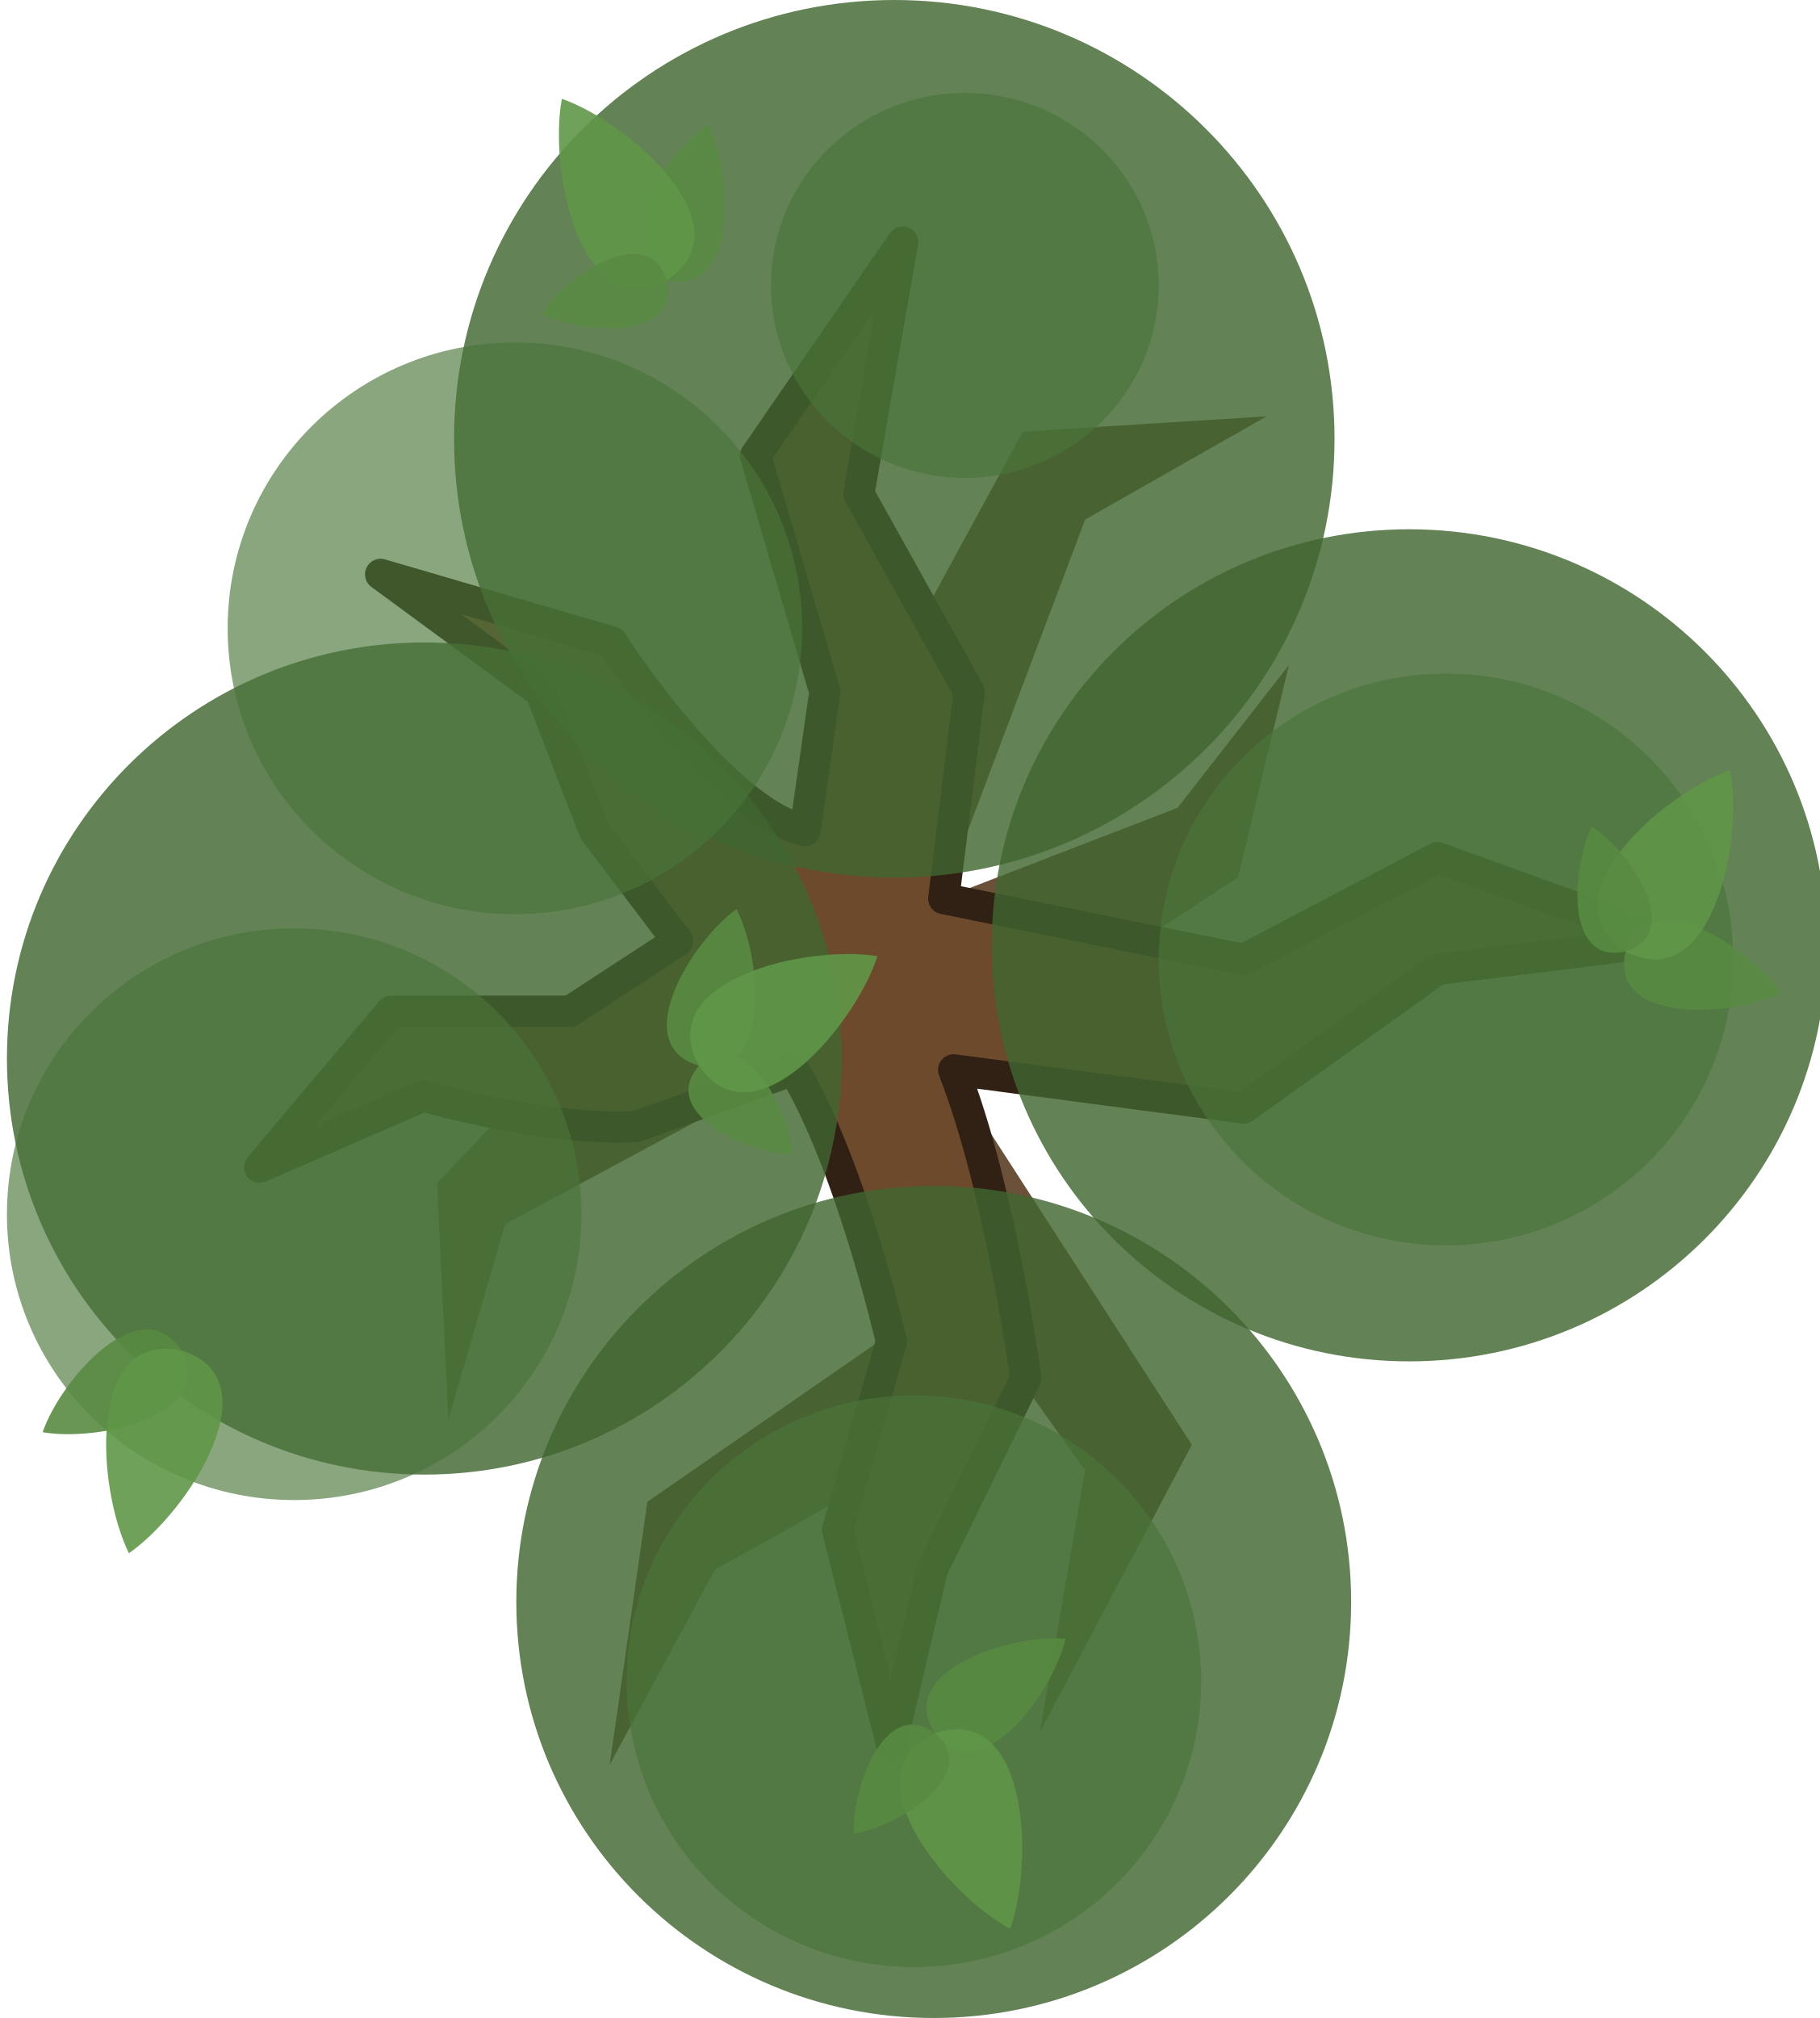
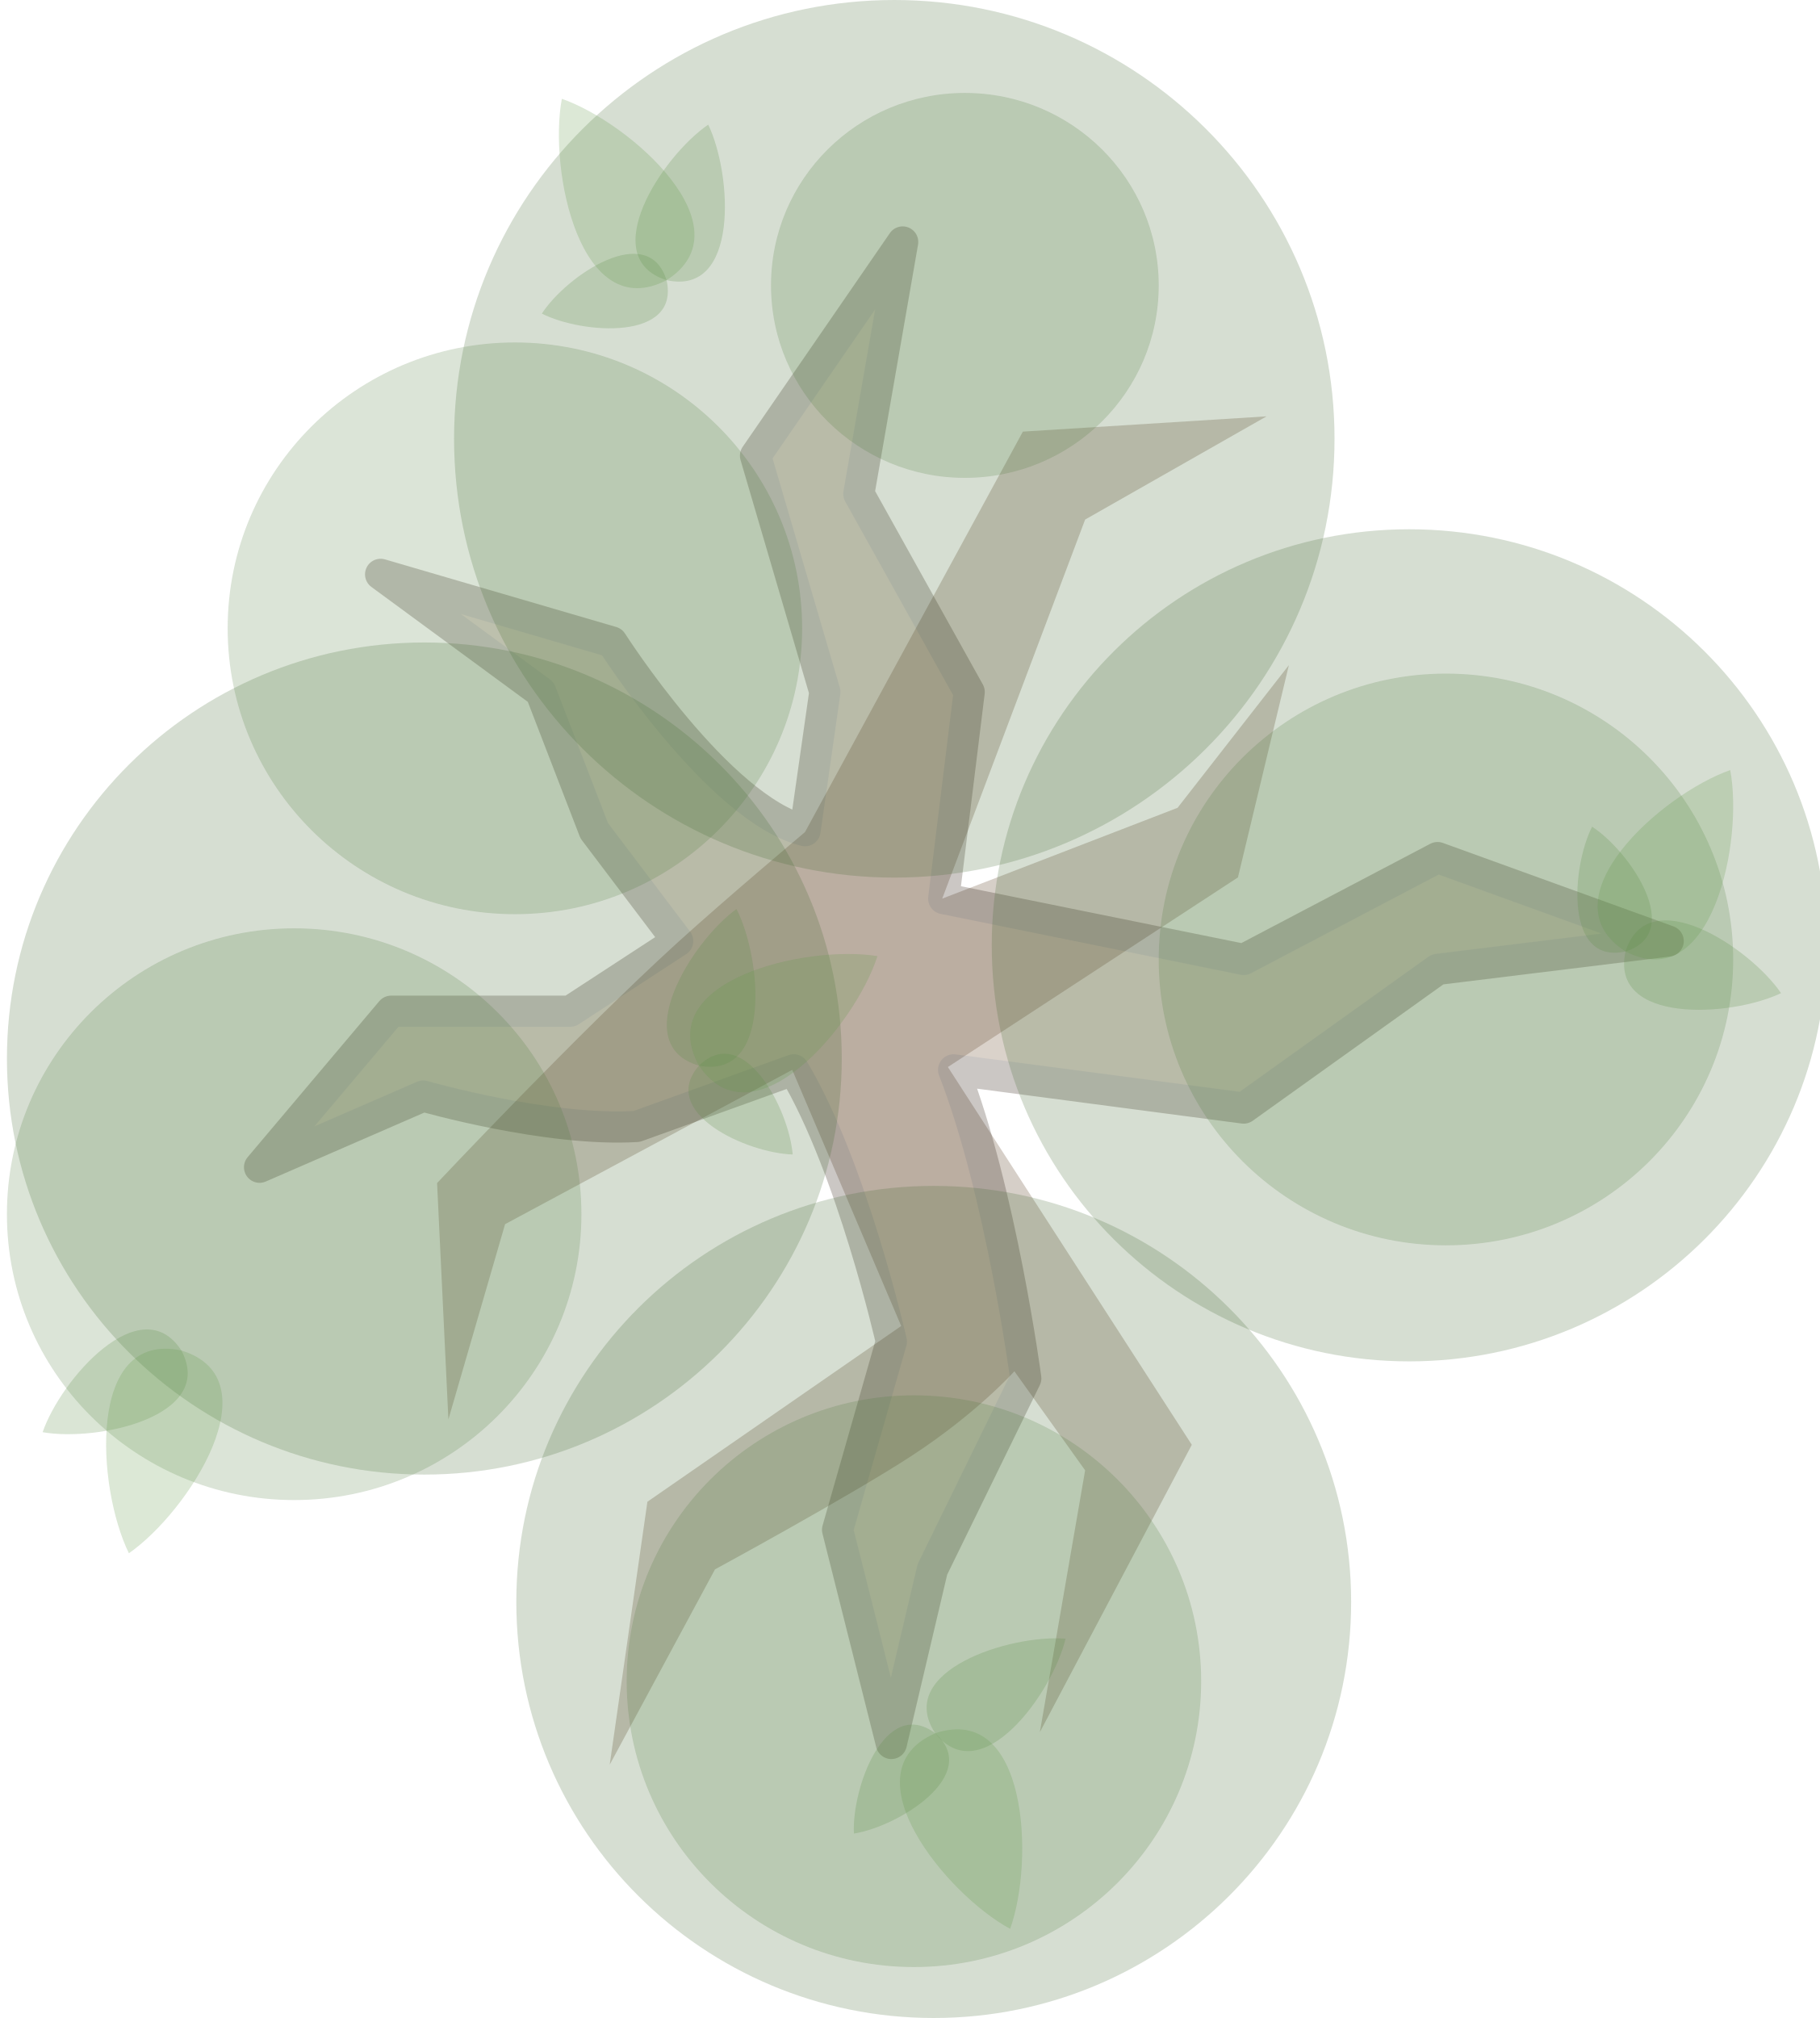
<svg xmlns="http://www.w3.org/2000/svg" width="525" height="582.155" viewBox="0 0 525 582.155" fill="none" version="1.1" id="svg52">
  <defs id="defs56" />
-   <path d="M 295.119,124.514 232.249,240.047 c 0,0 -22.692,19.072 -36.742,31.843 -28.364,25.78 -69.401,69.402 -69.401,69.402 l 3.266,68.176 16.352,-56.319 82.852,-44.517 31.434,73.892 -73.223,50.699 -10.876,75.855 30.381,-56.35 c 0,0 38.735,-21.027 56.576,-32.646 18.971,-12.356 29.802,-24.495 29.802,-24.495 l 20.411,28.576 -13.062,75.524 43.838,-82.891 -70.375,-108.981 83.69,-54.705 14.697,-61.237 -32.118,41.163 -67.901,26.197 41.232,-109.351 52.334,-29.771 z" fill="#5b3e24" id="path2" style="stroke-width:2.053;opacity:0.9" />
-   <path d="m 232.271,239.638 5.716,-40.008 -20.004,-68.176 42.458,-61.645 -12.656,72.667 31.843,57.154 -7.348,59.602 86.548,17.555 55.929,-29.393 66.544,24.086 -66.544,8.166 -55.929,40.008 -83.69,-11.024 c 13.598,34.902 20.819,88.997 20.819,88.997 l -26.944,55.114 -11.839,50.213 -15.514,-61.645 15.514,-54.297 c 0,0 -11.42,-50.426 -28.17,-78.382 l -45.314,16.331 c -25.755,1.546 -61.579,-8.769 -61.579,-8.769 l -47.223,20.532 37.984,-45.008 h 51.631 l 31.026,-20.236 -24.086,-31.841 -15.432,-40.008 -46.197,-33.94 66.729,19.505 c 0,0 30.798,48.251 55.727,54.443 z" fill="#6d4a2c" stroke="#1b1917" stroke-width="12.319" stroke-miterlimit="16" stroke-linejoin="round" id="path4" style="stroke:#312114;stroke-opacity:1;stroke-width:9;stroke-miterlimit:16;stroke-dasharray:none" />
-   <path opacity="0.95" d="m 122.432,425.39 c 66.513,0 120.432,-53.736 120.432,-120.023 0,-66.287 -53.919,-120.024 -120.432,-120.024 C 55.919,185.343 2,239.08 2,305.367 2,371.654 55.919,425.39 122.432,425.39 Z" fill="#3a4f3f" id="path6" style="stroke-width:2.053;fill:#416631;fill-opacity:0.852" />
-   <path opacity="0.95" d="m 258.02,253.173 c 70.149,0 127.016,-56.675 127.016,-126.587 0,-69.911 -56.867,-126.586 -127.016,-126.586 -70.149,0 -127.016,56.675 -127.016,126.586 0,69.911 56.867,126.587 127.016,126.587 z" fill="#3a4f3f" id="path8" style="stroke-width:2.053;fill:#416631;fill-opacity:0.852" />
-   <path opacity="0.95" d="m 269.399,582.155 c 66.513,0 120.432,-53.736 120.432,-120.023 0,-66.287 -53.919,-120.023 -120.432,-120.023 -66.513,0 -120.432,53.736 -120.432,120.023 0,66.287 53.919,120.023 120.432,120.023 z" fill="#3a4f3f" id="path10" style="stroke-width:2.053;fill:#416631;fill-opacity:0.852" />
-   <path opacity="0.95" d="m 406.568,392.73 c 66.513,0 120.432,-53.736 120.432,-120.023 0,-66.287 -53.919,-120.024 -120.432,-120.024 -66.513,0 -120.432,53.737 -120.432,120.024 0,66.287 53.919,120.023 120.432,120.023 z" fill="#3a4f3f" id="path12" style="stroke-width:2.053;fill:#416631;fill-opacity:0.852" />
-   <path opacity="0.85" d="m 148.559,263.724 c 45.77,0 82.872,-36.92 82.872,-82.465 0,-45.544 -37.103,-82.465 -82.872,-82.465 -45.77,0 -82.873,36.921 -82.873,82.465 0,45.544 37.104,82.465 82.873,82.465 z" fill="#485e52" id="path14" style="stroke-width:2.053;fill:#4a7538;fill-opacity:0.804;opacity:0.8" />
-   <path opacity="0.85" d="m 263.683,567.456 c 45.77,0 82.873,-36.92 82.873,-82.464 0,-45.544 -37.103,-82.466 -82.873,-82.466 -45.77,0 -82.873,36.922 -82.873,82.466 0,45.544 37.104,82.464 82.873,82.464 z" fill="#485e52" id="path16" style="stroke-width:2.053;fill:#4a7538;fill-opacity:0.804;opacity:0.8" />
-   <path opacity="0.85" d="m 417.183,359.253 c 45.77,0 82.873,-36.92 82.873,-82.464 0,-45.544 -37.103,-82.465 -82.873,-82.465 -45.77,0 -82.873,36.922 -82.873,82.465 0,45.544 37.103,82.464 82.873,82.464 z" fill="#485e52" id="path18" style="stroke-width:2.053;fill:#4a7538;fill-opacity:0.804;opacity:0.8" />
-   <path opacity="0.85" d="m 278.382,137.854 c 30.888,0 55.929,-24.858 55.929,-55.521 0,-30.664 -25.041,-55.521 -55.929,-55.521 -30.89,0 -55.931,24.858 -55.931,55.521 0,30.663 25.041,55.521 55.931,55.521 z" fill="#485e52" id="path20" style="stroke-width:2.053;fill:#4a7538;fill-opacity:0.804;opacity:0.8" />
-   <path opacity="0.85" d="m 84.873,432.736 c 45.77,0 82.873,-36.92 82.873,-82.464 0,-45.546 -37.104,-82.466 -82.873,-82.466 C 39.104,267.806 2,304.726 2,350.272 c 0,45.544 37.104,82.464 82.873,82.464 z" fill="#485e52" id="path22" style="stroke-width:2.053;fill:#4a7538;fill-opacity:0.804;opacity:0.8" />
-   <path d="m 12.31,413.159 c 15.837,2.817 50.094,-4.591 40.026,-23.564 -11.703,-18.013 -34.807,8.342 -40.031,23.556 l -0.008,0.004 c 0.003,0 0.011,0.002 0.013,0.004 z" fill="#77a37a" id="path24" style="stroke-width:2.053;fill:#588a42;fill-opacity:0.897" />
-   <path d="m 37.195,448.088 0.004,-0.014 c 17.209,-11.96 41.957,-50.26 15.138,-58.479 -27.438,-5.831 -24.391,39.666 -15.15,58.475 l -0.004,0.014 c 0.001,-0.002 0.005,-0.004 0.007,-0.006 10e-4,0.004 0.003,0.006 0.005,0.01 z" fill="#5f926a" id="path26" style="stroke-width:2.053;fill:#609648;fill-opacity:0.898" />
-   <path d="m 307.432,472.74 c -3.745,15.643 -24.228,44.084 -37.598,27.272 -11.833,-17.926 21.561,-28.572 37.592,-27.281 l 0.008,-0.006 c 0,0.004 -0.002,0.012 -0.002,0.014 z" fill="#5f926a" id="path28" style="stroke-width:2.053;fill:#588a42;fill-opacity:0.897" />
-   <path d="m 291.444,556.437 -0.006,-0.012 c -18.442,-9.954 -47.33,-45.234 -21.604,-56.411 26.611,-8.874 28.689,36.68 21.616,56.405 l 0.006,0.014 c -0.002,-0.002 -0.006,-0.004 -0.008,-0.004 0,0.004 -0.002,0.006 -0.004,0.008 z" fill="#587e60" id="path30" style="stroke-width:2.053;fill:#609648;fill-opacity:0.898" />
-   <path d="m 246.362,528.953 0.006,-0.008 c -0.645,-13.14 9.001,-39.682 23.466,-28.931 13.506,11.931 -10.469,26.854 -23.46,28.938 0,0 -0.008,0 -0.012,0.002 z" fill="#77a37a" id="path32" style="stroke-width:2.053;fill:#588a42;fill-opacity:0.897" />
-   <path d="m 204.335,35.948 -0.002,0.008 c -13.267,9.095 -32.499,38.396 -12.016,44.867 20.974,4.638 18.968,-30.354 12.026,-44.864 -0.002,-0.003 -0.006,-0.007 -0.008,-0.01 z" fill="#5f926a" id="path34" style="stroke-width:2.053;fill:#588a42;fill-opacity:0.897" />
-   <path d="m 162.101,28.501 0.007,0.013 c -3.886,20.593 5.322,65.253 30.208,52.31 23.652,-15.08 -10.421,-45.385 -30.197,-52.316 l -0.007,-0.013 c 2.1e-4,0.002 -4.1e-4,0.007 -8.2e-4,0.009 -0.004,-0.003 -0.006,-0.003 -0.01,-0.003 z" fill="#587e60" id="path36" style="stroke-width:2.053;fill:#609648;fill-opacity:0.898" />
-   <path d="m 156.326,90.472 0.008,-0.003 c 11.738,5.942 39.907,7.943 35.982,-9.646 -5.395,-17.194 -28.79,-1.376 -35.984,9.638 -8.2e-4,0.001 -0.003,0.008 -0.006,0.01 z" fill="#77a37a" id="path38" style="stroke-width:2.053;fill:#588a42;fill-opacity:0.897" />
-   <path d="m 212.493,262.24 c 7.328,14.321 10.266,49.246 -10.825,45.17 -20.648,-5.923 -2.204,-35.725 10.815,-45.172 l 0.002,-0.006 c 0.002,0.002 0.006,0.008 0.008,0.008 z" fill="#5f926a" id="path40" style="stroke-width:2.053;fill:#588a42;fill-opacity:0.897" />
-   <path d="m 228.705,333.05 -0.006,-0.006 c -13.151,-0.372 -38.866,-12.044 -27.031,-25.632 12.94,-12.543 25.964,12.514 27.038,25.626 0,0.002 0,0.008 0,0.012 z" fill="#77a37a" id="path42" style="stroke-width:2.053;fill:#588a42;fill-opacity:0.897" />
-   <path d="m 253.173,275.821 -0.016,0.006 c -6.402,19.955 -35.787,54.824 -51.492,31.584 -13.602,-24.534 30.796,-34.929 51.486,-31.594 l 0.014,-0.008 c 0,0.002 -0.002,0.008 -0.002,0.008 0.004,0 0.008,0.002 0.01,0.004 z" fill="#587e60" id="path44" style="stroke-width:2.053;fill:#609648;fill-opacity:0.898" />
-   <path d="m 513.86,286.492 c -9.096,-13.268 -38.397,-32.5 -44.866,-12.017 -4.638,20.973 30.352,18.969 44.864,12.028 l 0.006,0.002 c 0,-0.004 -0.004,-0.01 -0.004,-0.012 z" fill="#5f926a" id="path46" style="stroke-width:2.053;fill:#588a42;fill-opacity:0.897" />
-   <path d="m 499.198,222.145 -0.008,0.014 c -19.776,6.93 -53.851,37.235 -30.198,52.315 24.887,12.943 34.093,-31.718 30.209,-52.309 l 0.008,-0.014 c -0.002,0.002 -0.006,0.004 -0.008,0.004 0,-0.004 -0.002,-0.006 -0.002,-0.01 z" fill="#587e60" id="path48" style="stroke-width:2.053;fill:#609648;fill-opacity:0.898" />
-   <path d="m 459.343,238.484 0.002,0.008 c -5.942,11.736 -7.942,39.906 9.646,35.982 17.195,-5.396 1.378,-28.792 -9.638,-35.986 l -0.002,-0.006 c 0.002,-0.002 0,0 0,0 -0.002,-0.002 -0.006,0.004 -0.008,0.002 z" fill="#77a37a" id="path50" style="stroke-width:2.053;fill:#588a42;fill-opacity:0.897" />
+   <path d="M 295.119,124.514 232.249,240.047 c 0,0 -22.692,19.072 -36.742,31.843 -28.364,25.78 -69.401,69.402 -69.401,69.402 l 3.266,68.176 16.352,-56.319 82.852,-44.517 31.434,73.892 -73.223,50.699 -10.876,75.855 30.381,-56.35 c 0,0 38.735,-21.027 56.576,-32.646 18.971,-12.356 29.802,-24.495 29.802,-24.495 l 20.411,28.576 -13.062,75.524 43.838,-82.891 -70.375,-108.981 83.69,-54.705 14.697,-61.237 -32.118,41.163 -67.901,26.197 41.232,-109.351 52.334,-29.771 z" fill="#5b3e24" id="path2" style="stroke-width:2.053;opacity:0.25" />
+   <path d="m 232.271,239.638 5.716,-40.008 -20.004,-68.176 42.458,-61.645 -12.656,72.667 31.843,57.154 -7.348,59.602 86.548,17.555 55.929,-29.393 66.544,24.086 -66.544,8.166 -55.929,40.008 -83.69,-11.024 c 13.598,34.902 20.819,88.997 20.819,88.997 l -26.944,55.114 -11.839,50.213 -15.514,-61.645 15.514,-54.297 c 0,0 -11.42,-50.426 -28.17,-78.382 l -45.314,16.331 c -25.755,1.546 -61.579,-8.769 -61.579,-8.769 l -47.223,20.532 37.984,-45.008 h 51.631 l 31.026,-20.236 -24.086,-31.841 -15.432,-40.008 -46.197,-33.94 66.729,19.505 c 0,0 30.798,48.251 55.727,54.443 z" fill="#6d4a2c" stroke="#1b1917" stroke-width="12.319" stroke-miterlimit="16" stroke-linejoin="round" id="path4" style="stroke:#312114;stroke-opacity:1;stroke-width:9;stroke-miterlimit:16;stroke-dasharray:none;opacity:0.25" />
+   <path opacity="0.95" d="m 122.432,425.39 c 66.513,0 120.432,-53.736 120.432,-120.023 0,-66.287 -53.919,-120.024 -120.432,-120.024 C 55.919,185.343 2,239.08 2,305.367 2,371.654 55.919,425.39 122.432,425.39 Z" fill="#3a4f3f" id="path6" style="stroke-width:2.053;fill:#416631;fill-opacity:0.852;opacity:0.25" />
+   <path opacity="0.95" d="m 258.02,253.173 c 70.149,0 127.016,-56.675 127.016,-126.587 0,-69.911 -56.867,-126.586 -127.016,-126.586 -70.149,0 -127.016,56.675 -127.016,126.586 0,69.911 56.867,126.587 127.016,126.587 z" fill="#3a4f3f" id="path8" style="stroke-width:2.053;fill:#416631;fill-opacity:0.852;opacity:0.25" />
+   <path opacity="0.95" d="m 269.399,582.155 c 66.513,0 120.432,-53.736 120.432,-120.023 0,-66.287 -53.919,-120.023 -120.432,-120.023 -66.513,0 -120.432,53.736 -120.432,120.023 0,66.287 53.919,120.023 120.432,120.023 z" fill="#3a4f3f" id="path10" style="stroke-width:2.053;fill:#416631;fill-opacity:0.852;opacity:0.25" />
+   <path opacity="0.95" d="m 406.568,392.73 c 66.513,0 120.432,-53.736 120.432,-120.023 0,-66.287 -53.919,-120.024 -120.432,-120.024 -66.513,0 -120.432,53.737 -120.432,120.024 0,66.287 53.919,120.023 120.432,120.023 z" fill="#3a4f3f" id="path12" style="stroke-width:2.053;fill:#416631;fill-opacity:0.852;opacity:0.25" />
+   <path opacity="0.85" d="m 148.559,263.724 c 45.77,0 82.872,-36.92 82.872,-82.465 0,-45.544 -37.103,-82.465 -82.872,-82.465 -45.77,0 -82.873,36.921 -82.873,82.465 0,45.544 37.104,82.465 82.873,82.465 z" fill="#485e52" id="path14" style="stroke-width:2.053;fill:#4a7538;fill-opacity:0.804;opacity:0.25" />
+   <path opacity="0.85" d="m 263.683,567.456 c 45.77,0 82.873,-36.92 82.873,-82.464 0,-45.544 -37.103,-82.466 -82.873,-82.466 -45.77,0 -82.873,36.922 -82.873,82.466 0,45.544 37.104,82.464 82.873,82.464 z" fill="#485e52" id="path16" style="stroke-width:2.053;fill:#4a7538;fill-opacity:0.804;opacity:0.25" />
+   <path opacity="0.85" d="m 417.183,359.253 c 45.77,0 82.873,-36.92 82.873,-82.464 0,-45.544 -37.103,-82.465 -82.873,-82.465 -45.77,0 -82.873,36.922 -82.873,82.465 0,45.544 37.103,82.464 82.873,82.464 z" fill="#485e52" id="path18" style="stroke-width:2.053;fill:#4a7538;fill-opacity:0.804;opacity:0.25" />
+   <path opacity="0.85" d="m 278.382,137.854 c 30.888,0 55.929,-24.858 55.929,-55.521 0,-30.664 -25.041,-55.521 -55.929,-55.521 -30.89,0 -55.931,24.858 -55.931,55.521 0,30.663 25.041,55.521 55.931,55.521 z" fill="#485e52" id="path20" style="stroke-width:2.053;fill:#4a7538;fill-opacity:0.804;opacity:0.25" />
+   <path opacity="0.85" d="m 84.873,432.736 c 45.77,0 82.873,-36.92 82.873,-82.464 0,-45.546 -37.104,-82.466 -82.873,-82.466 C 39.104,267.806 2,304.726 2,350.272 c 0,45.544 37.104,82.464 82.873,82.464 z" fill="#485e52" id="path22" style="stroke-width:2.053;fill:#4a7538;fill-opacity:0.804;opacity:0.25" />
+   <path d="m 12.31,413.159 c 15.837,2.817 50.094,-4.591 40.026,-23.564 -11.703,-18.013 -34.807,8.342 -40.031,23.556 l -0.008,0.004 c 0.003,0 0.011,0.002 0.013,0.004 z" fill="#77a37a" id="path24" style="stroke-width:2.053;fill:#588a42;fill-opacity:0.897;opacity:0.25" />
+   <path d="m 37.195,448.088 0.004,-0.014 c 17.209,-11.96 41.957,-50.26 15.138,-58.479 -27.438,-5.831 -24.391,39.666 -15.15,58.475 l -0.004,0.014 c 0.001,-0.002 0.005,-0.004 0.007,-0.006 10e-4,0.004 0.003,0.006 0.005,0.01 z" fill="#5f926a" id="path26" style="stroke-width:2.053;fill:#609648;fill-opacity:0.898;opacity:0.25" />
+   <path d="m 307.432,472.74 c -3.745,15.643 -24.228,44.084 -37.598,27.272 -11.833,-17.926 21.561,-28.572 37.592,-27.281 l 0.008,-0.006 c 0,0.004 -0.002,0.012 -0.002,0.014 z" fill="#5f926a" id="path28" style="stroke-width:2.053;fill:#588a42;fill-opacity:0.897;opacity:0.25" />
+   <path d="m 291.444,556.437 -0.006,-0.012 c -18.442,-9.954 -47.33,-45.234 -21.604,-56.411 26.611,-8.874 28.689,36.68 21.616,56.405 l 0.006,0.014 c -0.002,-0.002 -0.006,-0.004 -0.008,-0.004 0,0.004 -0.002,0.006 -0.004,0.008 z" fill="#587e60" id="path30" style="stroke-width:2.053;fill:#609648;fill-opacity:0.898;opacity:0.25" />
+   <path d="m 246.362,528.953 0.006,-0.008 c -0.645,-13.14 9.001,-39.682 23.466,-28.931 13.506,11.931 -10.469,26.854 -23.46,28.938 0,0 -0.008,0 -0.012,0.002 z" fill="#77a37a" id="path32" style="stroke-width:2.053;fill:#588a42;fill-opacity:0.897;opacity:0.25" />
+   <path d="m 204.335,35.948 -0.002,0.008 c -13.267,9.095 -32.499,38.396 -12.016,44.867 20.974,4.638 18.968,-30.354 12.026,-44.864 -0.002,-0.003 -0.006,-0.007 -0.008,-0.01 z" fill="#5f926a" id="path34" style="stroke-width:2.053;fill:#588a42;fill-opacity:0.897;opacity:0.25" />
+   <path d="m 162.101,28.501 0.007,0.013 c -3.886,20.593 5.322,65.253 30.208,52.31 23.652,-15.08 -10.421,-45.385 -30.197,-52.316 l -0.007,-0.013 c 2.1e-4,0.002 -4.1e-4,0.007 -8.2e-4,0.009 -0.004,-0.003 -0.006,-0.003 -0.01,-0.003 z" fill="#587e60" id="path36" style="stroke-width:2.053;fill:#609648;fill-opacity:0.898;opacity:0.25" />
+   <path d="m 156.326,90.472 0.008,-0.003 c 11.738,5.942 39.907,7.943 35.982,-9.646 -5.395,-17.194 -28.79,-1.376 -35.984,9.638 -8.2e-4,0.001 -0.003,0.008 -0.006,0.01 z" fill="#77a37a" id="path38" style="stroke-width:2.053;fill:#588a42;fill-opacity:0.897;opacity:0.25" />
+   <path d="m 212.493,262.24 c 7.328,14.321 10.266,49.246 -10.825,45.17 -20.648,-5.923 -2.204,-35.725 10.815,-45.172 l 0.002,-0.006 c 0.002,0.002 0.006,0.008 0.008,0.008 z" fill="#5f926a" id="path40" style="stroke-width:2.053;fill:#588a42;fill-opacity:0.897;opacity:0.25" />
+   <path d="m 228.705,333.05 -0.006,-0.006 c -13.151,-0.372 -38.866,-12.044 -27.031,-25.632 12.94,-12.543 25.964,12.514 27.038,25.626 0,0.002 0,0.008 0,0.012 z" fill="#77a37a" id="path42" style="stroke-width:2.053;fill:#588a42;fill-opacity:0.897;opacity:0.25" />
+   <path d="m 253.173,275.821 -0.016,0.006 c -6.402,19.955 -35.787,54.824 -51.492,31.584 -13.602,-24.534 30.796,-34.929 51.486,-31.594 l 0.014,-0.008 c 0,0.002 -0.002,0.008 -0.002,0.008 0.004,0 0.008,0.002 0.01,0.004 z" fill="#587e60" id="path44" style="stroke-width:2.053;fill:#609648;fill-opacity:0.898;opacity:0.25" />
+   <path d="m 513.86,286.492 c -9.096,-13.268 -38.397,-32.5 -44.866,-12.017 -4.638,20.973 30.352,18.969 44.864,12.028 l 0.006,0.002 c 0,-0.004 -0.004,-0.01 -0.004,-0.012 z" fill="#5f926a" id="path46" style="stroke-width:2.053;fill:#588a42;fill-opacity:0.897;opacity:0.25" />
+   <path d="m 499.198,222.145 -0.008,0.014 c -19.776,6.93 -53.851,37.235 -30.198,52.315 24.887,12.943 34.093,-31.718 30.209,-52.309 l 0.008,-0.014 c -0.002,0.002 -0.006,0.004 -0.008,0.004 0,-0.004 -0.002,-0.006 -0.002,-0.01 z" fill="#587e60" id="path48" style="stroke-width:2.053;fill:#609648;fill-opacity:0.898;opacity:0.25" />
+   <path d="m 459.343,238.484 0.002,0.008 c -5.942,11.736 -7.942,39.906 9.646,35.982 17.195,-5.396 1.378,-28.792 -9.638,-35.986 l -0.002,-0.006 c 0.002,-0.002 0,0 0,0 -0.002,-0.002 -0.006,0.004 -0.008,0.002 z" fill="#77a37a" id="path50" style="stroke-width:2.053;fill:#588a42;fill-opacity:0.897;opacity:0.25" />
</svg>
